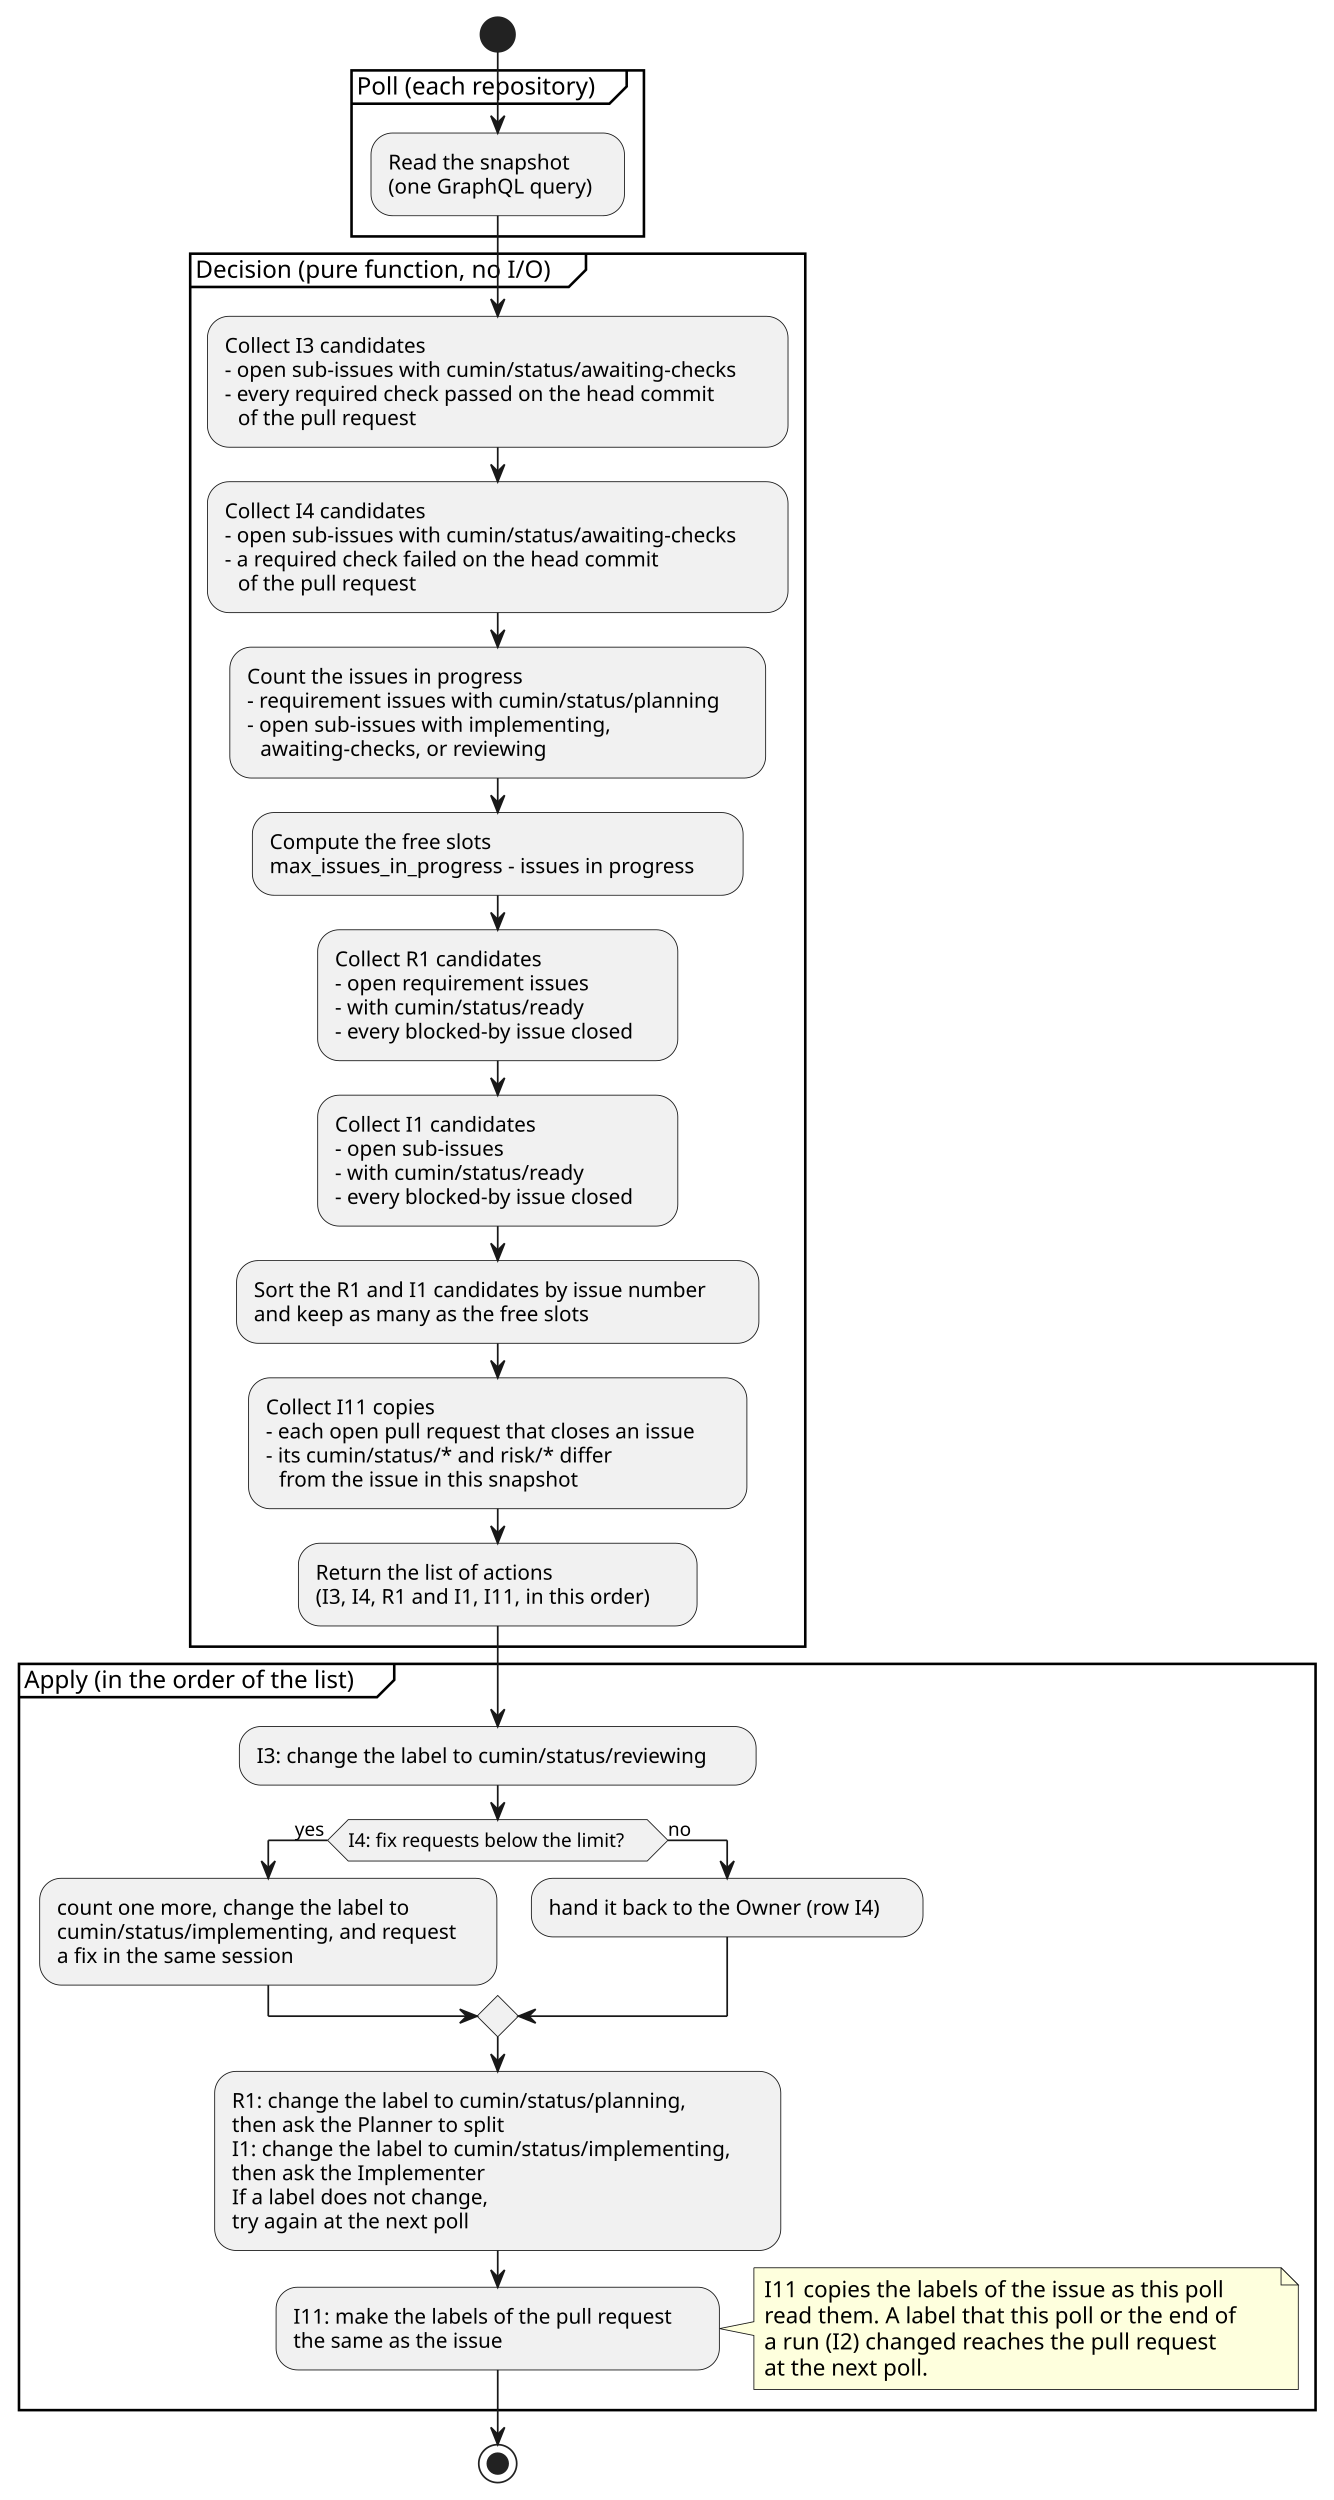
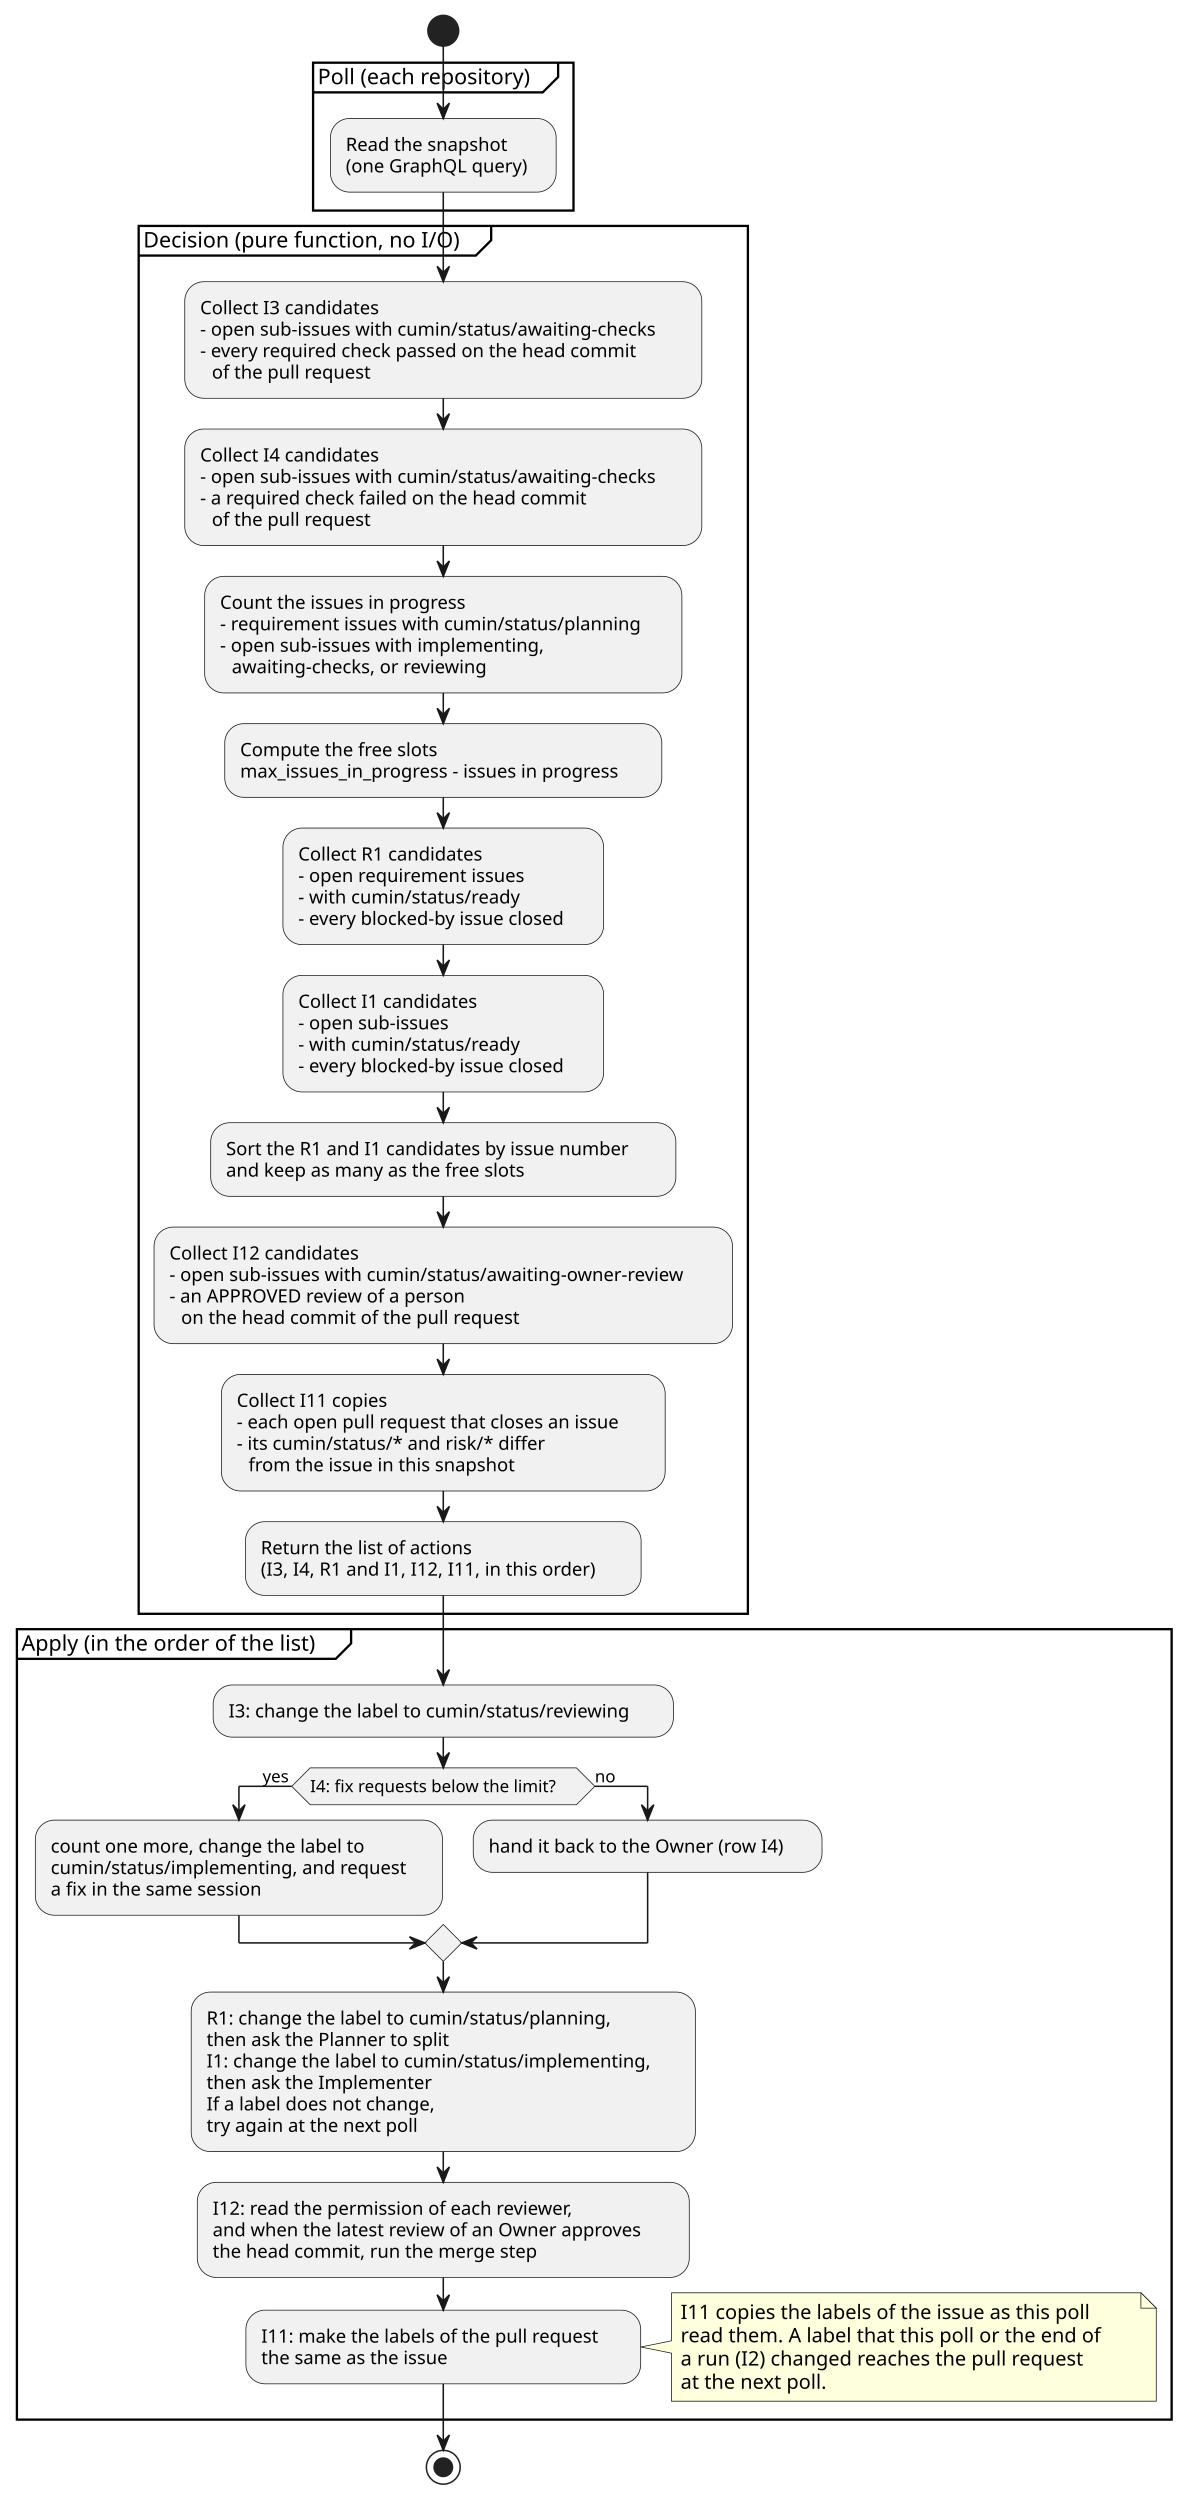
- <svg xmlns="http://www.w3.org/2000/svg" contentStyleType="text/css" data-diagram-type="ACTIVITY" height="1449px" preserveAspectRatio="none" style="width:773px;height:1449px;background:#FFFFFF;" version="1.1" viewBox="0 0 773 1449" width="773px" zoomAndPan="magnify">
+ <svg xmlns="http://www.w3.org/2000/svg" contentStyleType="text/css" data-diagram-type="ACTIVITY" height="1627px" preserveAspectRatio="none" style="width:773px;height:1627px;background:#FFFFFF;" version="1.1" viewBox="0 0 773 1627" width="773px" zoomAndPan="magnify">
  <defs />
  <g>
    <ellipse cx="288.487" cy="20" fill="#222222" rx="10" ry="10" style="stroke:#222222;stroke-width:1;" />
    <rect fill="none" height="96.234" style="stroke:#000000;stroke-width:1.5;" width="169.475" x="203.75" y="40.802" />
    <path d="M363.224,40.802 L363.224,50.099 L353.224,60.099 L203.75,60.099" fill="none" style="stroke:#000000;stroke-width:1.5;" />
    <text fill="#000000" font-family="sans-serif" font-size="14" lengthAdjust="spacing" textLength="149.475" x="206.75" y="54.797">Poll (each repository)</text>
    <rect fill="#F1F1F1" height="47.938" rx="12.5" ry="12.5" style="stroke:#181818;stroke-width:0.5;" width="146.902" x="215.036" y="77.099" />
    <text fill="#000000" font-family="sans-serif" font-size="12" lengthAdjust="spacing" textLength="112.746" x="225.036" y="98.237">Read the snapshot</text>
    <text fill="#000000" font-family="sans-serif" font-size="12" lengthAdjust="spacing" textLength="126.902" x="225.036" y="112.206">(one GraphQL query)</text>
-     <rect fill="none" height="807.359" style="stroke:#000000;stroke-width:1.5;" width="356.5" x="110.237" y="147.036" />
-     <path d="M339.636,147.036 L339.636,156.333 L329.636,166.333 L110.237,166.333" fill="none" style="stroke:#000000;stroke-width:1.5;" />
-     <text fill="#000000" font-family="sans-serif" font-size="14" lengthAdjust="spacing" textLength="219.399" x="113.237" y="161.031">Decision (pure function, no I/O)</text>
+     <rect fill="none" height="903.234" style="stroke:#000000;stroke-width:1.5;" width="396.473" x="90.251" y="147.036" />
+     <path d="M319.65,147.036 L319.65,156.333 L309.65,166.333 L90.251,166.333" fill="none" style="stroke:#000000;stroke-width:1.5;" />
+     <text fill="#000000" font-family="sans-serif" font-size="14" lengthAdjust="spacing" textLength="219.399" x="93.251" y="161.031">Decision (pure function, no I/O)</text>
    <rect fill="#F1F1F1" height="75.875" rx="12.5" ry="12.5" style="stroke:#181818;stroke-width:0.5;" width="336.5" x="120.237" y="183.333" />
    <text fill="#000000" font-family="sans-serif" font-size="12" lengthAdjust="spacing" textLength="125.695" x="130.237" y="204.472">Collect I3 candidates</text>
    <text fill="#000000" font-family="sans-serif" font-size="12" lengthAdjust="spacing" textLength="316.5" x="130.237" y="218.44">- open sub-issues with cumin/status/awaiting-checks</text>
    <text fill="#000000" font-family="sans-serif" font-size="12" lengthAdjust="spacing" textLength="307.119" x="130.237" y="232.409">- every required check passed on the head commit</text>
    <text fill="#000000" font-family="sans-serif" font-size="12" lengthAdjust="spacing" textLength="110.473" x="137.866" y="246.378">of the pull request</text>
    <rect fill="#F1F1F1" height="75.875" rx="12.5" ry="12.5" style="stroke:#181818;stroke-width:0.5;" width="336.5" x="120.237" y="279.208" />
    <text fill="#000000" font-family="sans-serif" font-size="12" lengthAdjust="spacing" textLength="125.695" x="130.237" y="300.347">Collect I4 candidates</text>
    <text fill="#000000" font-family="sans-serif" font-size="12" lengthAdjust="spacing" textLength="316.5" x="130.237" y="314.315">- open sub-issues with cumin/status/awaiting-checks</text>
    <text fill="#000000" font-family="sans-serif" font-size="12" lengthAdjust="spacing" textLength="271.342" x="130.237" y="328.284">- a required check failed on the head commit</text>
    <text fill="#000000" font-family="sans-serif" font-size="12" lengthAdjust="spacing" textLength="110.473" x="137.866" y="342.253">of the pull request</text>
    <rect fill="#F1F1F1" height="75.875" rx="12.5" ry="12.5" style="stroke:#181818;stroke-width:0.5;" width="310.56" x="133.207" y="375.083" />
    <text fill="#000000" font-family="sans-serif" font-size="12" lengthAdjust="spacing" textLength="170.935" x="143.207" y="396.222">Count the issues in progress</text>
    <text fill="#000000" font-family="sans-serif" font-size="12" lengthAdjust="spacing" textLength="290.56" x="143.207" y="410.19">- requirement issues with cumin/status/planning</text>
    <text fill="#000000" font-family="sans-serif" font-size="12" lengthAdjust="spacing" textLength="224.988" x="143.207" y="424.159">- open sub-issues with implementing,</text>
    <text fill="#000000" font-family="sans-serif" font-size="12" lengthAdjust="spacing" textLength="179.057" x="150.835" y="438.128">awaiting-checks, or reviewing</text>
    <rect fill="#F1F1F1" height="47.938" rx="12.5" ry="12.5" style="stroke:#181818;stroke-width:0.5;" width="284.428" x="146.273" y="470.958" />
    <text fill="#000000" font-family="sans-serif" font-size="12" lengthAdjust="spacing" textLength="137.666" x="156.273" y="492.097">Compute the free slots</text>
    <text fill="#000000" font-family="sans-serif" font-size="12" lengthAdjust="spacing" textLength="264.428" x="156.273" y="506.065">max_issues_in_progress - issues in progress</text>
    <rect fill="#F1F1F1" height="75.875" rx="12.5" ry="12.5" style="stroke:#181818;stroke-width:0.5;" width="208.731" x="184.122" y="538.895" />
    <text fill="#000000" font-family="sans-serif" font-size="12" lengthAdjust="spacing" textLength="130.494" x="194.122" y="560.034">Collect R1 candidates</text>
    <text fill="#000000" font-family="sans-serif" font-size="12" lengthAdjust="spacing" textLength="157.371" x="194.122" y="574.003">- open requirement issues</text>
    <text fill="#000000" font-family="sans-serif" font-size="12" lengthAdjust="spacing" textLength="153.598" x="194.122" y="587.972">- with cumin/status/ready</text>
    <text fill="#000000" font-family="sans-serif" font-size="12" lengthAdjust="spacing" textLength="188.731" x="194.122" y="601.94">- every blocked-by issue closed</text>
    <rect fill="#F1F1F1" height="75.875" rx="12.5" ry="12.5" style="stroke:#181818;stroke-width:0.5;" width="208.731" x="184.122" y="634.77" />
    <text fill="#000000" font-family="sans-serif" font-size="12" lengthAdjust="spacing" textLength="125.695" x="194.122" y="655.909">Collect I1 candidates</text>
    <text fill="#000000" font-family="sans-serif" font-size="12" lengthAdjust="spacing" textLength="104.789" x="194.122" y="669.878">- open sub-issues</text>
    <text fill="#000000" font-family="sans-serif" font-size="12" lengthAdjust="spacing" textLength="153.598" x="194.122" y="683.847">- with cumin/status/ready</text>
    <text fill="#000000" font-family="sans-serif" font-size="12" lengthAdjust="spacing" textLength="188.731" x="194.122" y="697.815">- every blocked-by issue closed</text>
    <rect fill="#F1F1F1" height="47.938" rx="12.5" ry="12.5" style="stroke:#181818;stroke-width:0.5;" width="302.727" x="137.124" y="730.645" />
    <text fill="#000000" font-family="sans-serif" font-size="12" lengthAdjust="spacing" textLength="282.727" x="147.124" y="751.784">Sort the R1 and I1 candidates by issue number</text>
    <text fill="#000000" font-family="sans-serif" font-size="12" lengthAdjust="spacing" textLength="211.072" x="147.124" y="765.753">and keep as many as the free slots</text>
-     <rect fill="#F1F1F1" height="75.875" rx="12.5" ry="12.5" style="stroke:#181818;stroke-width:0.5;" width="288.816" x="144.079" y="798.583" />
-     <text fill="#000000" font-family="sans-serif" font-size="12" lengthAdjust="spacing" textLength="106.037" x="154.079" y="819.722">Collect I11 copies</text>
-     <text fill="#000000" font-family="sans-serif" font-size="12" lengthAdjust="spacing" textLength="268.816" x="154.079" y="833.69">- each open pull request that closes an issue</text>
-     <text fill="#000000" font-family="sans-serif" font-size="12" lengthAdjust="spacing" textLength="211.289" x="154.079" y="847.659">- its cumin/status/* and risk/* differ</text>
-     <text fill="#000000" font-family="sans-serif" font-size="12" lengthAdjust="spacing" textLength="185.35" x="161.708" y="861.628">from the issue in this snapshot</text>
-     <rect fill="#F1F1F1" height="47.938" rx="12.5" ry="12.5" style="stroke:#181818;stroke-width:0.5;" width="231.06" x="172.957" y="894.458" />
-     <text fill="#000000" font-family="sans-serif" font-size="12" lengthAdjust="spacing" textLength="147.902" x="182.957" y="915.597">Return the list of actions</text>
-     <text fill="#000000" font-family="sans-serif" font-size="12" lengthAdjust="spacing" textLength="211.06" x="182.957" y="929.565">(I3, I4, R1 and I1, I11, in this order)</text>
-     <rect fill="none" height="432.516" style="stroke:#000000;stroke-width:1.5;" width="751.499" x="11" y="964.395" />
-     <path d="M228.498,964.395 L228.498,973.692 L218.498,983.692 L11,983.692" fill="none" style="stroke:#000000;stroke-width:1.5;" />
-     <text fill="#000000" font-family="sans-serif" font-size="14" lengthAdjust="spacing" textLength="207.498" x="14" y="978.391">Apply (in the order of the list)</text>
-     <rect fill="#F1F1F1" height="33.969" rx="12.5" ry="12.5" style="stroke:#181818;stroke-width:0.5;" width="299.51" x="138.732" y="1000.692" />
-     <text fill="#000000" font-family="sans-serif" font-size="12" lengthAdjust="spacing" textLength="279.51" x="148.732" y="1021.831">I3: change the label to cumin/status/reviewing</text>
-     <polygon fill="#F1F1F1" points="201.848,1054.661,375.125,1054.661,387.125,1066.661,375.125,1078.661,201.848,1078.661,189.848,1066.661,201.848,1054.661" style="stroke:#181818;stroke-width:0.5;" />
-     <text fill="#000000" font-family="sans-serif" font-size="11" lengthAdjust="spacing" textLength="173.277" x="201.848" y="1070.469">I4: fix requests below the limit?</text>
-     <text fill="#000000" font-family="sans-serif" font-size="11" lengthAdjust="spacing" textLength="19.008" x="170.84" y="1064.067">yes</text>
-     <text fill="#000000" font-family="sans-serif" font-size="11" lengthAdjust="spacing" textLength="13.702" x="387.125" y="1064.067">no</text>
-     <rect fill="#F1F1F1" height="61.906" rx="12.5" ry="12.5" style="stroke:#181818;stroke-width:0.5;" width="264.986" x="23" y="1088.661" />
-     <text fill="#000000" font-family="sans-serif" font-size="12" lengthAdjust="spacing" textLength="219.158" x="33" y="1109.8">count one more, change the label to</text>
-     <text fill="#000000" font-family="sans-serif" font-size="12" lengthAdjust="spacing" textLength="244.986" x="33" y="1123.769">cumin/status/implementing, and request</text>
-     <text fill="#000000" font-family="sans-serif" font-size="12" lengthAdjust="spacing" textLength="148.816" x="33" y="1137.737">a fix in the same session</text>
-     <rect fill="#F1F1F1" height="33.969" rx="12.5" ry="12.5" style="stroke:#181818;stroke-width:0.5;" width="226.988" x="307.986" y="1088.661" />
-     <text fill="#000000" font-family="sans-serif" font-size="12" lengthAdjust="spacing" textLength="206.988" x="317.986" y="1109.8">hand it back to the Owner (row I4)</text>
-     <polygon fill="#F1F1F1" points="288.487,1156.567,300.487,1168.567,288.487,1180.567,276.487,1168.567,288.487,1156.567" style="stroke:#181818;stroke-width:0.5;" />
-     <rect fill="#F1F1F1" height="103.812" rx="12.5" ry="12.5" style="stroke:#181818;stroke-width:0.5;" width="328.115" x="124.429" y="1200.567" />
-     <text fill="#000000" font-family="sans-serif" font-size="12" lengthAdjust="spacing" textLength="281.69" x="134.429" y="1221.706">R1: change the label to cumin/status/planning,</text>
-     <text fill="#000000" font-family="sans-serif" font-size="12" lengthAdjust="spacing" textLength="169.359" x="134.429" y="1235.675">then ask the Planner to split</text>
-     <text fill="#000000" font-family="sans-serif" font-size="12" lengthAdjust="spacing" textLength="308.115" x="134.429" y="1249.644">I1: change the label to cumin/status/implementing,</text>
-     <text fill="#000000" font-family="sans-serif" font-size="12" lengthAdjust="spacing" textLength="156.252" x="134.429" y="1263.612">then ask the Implementer</text>
-     <text fill="#000000" font-family="sans-serif" font-size="12" lengthAdjust="spacing" textLength="159.434" x="134.429" y="1277.581">If a label does not change,</text>
-     <text fill="#000000" font-family="sans-serif" font-size="12" lengthAdjust="spacing" textLength="149.25" x="134.429" y="1291.55">try again at the next poll</text>
-     <path d="M436.949,1314.38 L436.949,1345.646 L416.949,1349.646 L436.949,1353.646 L436.949,1384.911 A0,0 0 0 0 436.949,1384.911 L752.499,1384.911 A0,0 0 0 0 752.499,1384.911 L752.499,1324.38 L742.499,1314.38 L436.949,1314.38 A0,0 0 0 0 436.949,1314.38" fill="#FEFFDD" style="stroke:#181818;stroke-width:0.5;" />
-     <path d="M742.499,1314.38 L742.499,1324.38 L752.499,1324.38 L742.499,1314.38" fill="#FEFFDD" style="stroke:#181818;stroke-width:0.5;" />
-     <text fill="#000000" font-family="sans-serif" font-size="13" lengthAdjust="spacing" textLength="288" x="442.949" y="1331.447">I11 copies the labels of the issue as this poll</text>
-     <text fill="#000000" font-family="sans-serif" font-size="13" lengthAdjust="spacing" textLength="294.55" x="442.949" y="1346.58">read them. A label that this poll or the end of</text>
-     <text fill="#000000" font-family="sans-serif" font-size="13" lengthAdjust="spacing" textLength="283.277" x="442.949" y="1361.712">a run (I2) changed reaches the pull request</text>
-     <text fill="#000000" font-family="sans-serif" font-size="13" lengthAdjust="spacing" textLength="103.384" x="442.949" y="1376.845">at the next poll.</text>
-     <rect fill="#F1F1F1" height="47.938" rx="12.5" ry="12.5" style="stroke:#181818;stroke-width:0.5;" width="256.924" x="160.025" y="1325.677" />
-     <text fill="#000000" font-family="sans-serif" font-size="12" lengthAdjust="spacing" textLength="236.924" x="170.025" y="1346.815">I11: make the labels of the pull request</text>
-     <text fill="#000000" font-family="sans-serif" font-size="12" lengthAdjust="spacing" textLength="131.754" x="170.025" y="1360.784">the same as the issue</text>
-     <ellipse cx="288.487" cy="1427.911" fill="none" rx="11" ry="11" style="stroke:#222222;stroke-width:1;" />
-     <ellipse cx="288.487" cy="1427.911" fill="#222222" rx="6" ry="6" style="stroke:#222222;stroke-width:1;" />
+     <rect fill="#F1F1F1" height="75.875" rx="12.5" ry="12.5" style="stroke:#181818;stroke-width:0.5;" width="376.473" x="100.251" y="798.583" />
+     <text fill="#000000" font-family="sans-serif" font-size="12" lengthAdjust="spacing" textLength="133.33" x="110.251" y="819.722">Collect I12 candidates</text>
+     <text fill="#000000" font-family="sans-serif" font-size="12" lengthAdjust="spacing" textLength="356.473" x="110.251" y="833.69">- open sub-issues with cumin/status/awaiting-owner-review</text>
+     <text fill="#000000" font-family="sans-serif" font-size="12" lengthAdjust="spacing" textLength="207.674" x="110.251" y="847.659">- an APPROVED review of a person</text>
+     <text fill="#000000" font-family="sans-serif" font-size="12" lengthAdjust="spacing" textLength="235.688" x="117.879" y="861.628">on the head commit of the pull request</text>
+     <rect fill="#F1F1F1" height="75.875" rx="12.5" ry="12.5" style="stroke:#181818;stroke-width:0.5;" width="288.816" x="144.079" y="894.458" />
+     <text fill="#000000" font-family="sans-serif" font-size="12" lengthAdjust="spacing" textLength="106.037" x="154.079" y="915.597">Collect I11 copies</text>
+     <text fill="#000000" font-family="sans-serif" font-size="12" lengthAdjust="spacing" textLength="268.816" x="154.079" y="929.565">- each open pull request that closes an issue</text>
+     <text fill="#000000" font-family="sans-serif" font-size="12" lengthAdjust="spacing" textLength="211.289" x="154.079" y="943.534">- its cumin/status/* and risk/* differ</text>
+     <text fill="#000000" font-family="sans-serif" font-size="12" lengthAdjust="spacing" textLength="185.35" x="161.708" y="957.503">from the issue in this snapshot</text>
+     <rect fill="#F1F1F1" height="47.938" rx="12.5" ry="12.5" style="stroke:#181818;stroke-width:0.5;" width="257.498" x="159.738" y="990.333" />
+     <text fill="#000000" font-family="sans-serif" font-size="12" lengthAdjust="spacing" textLength="147.902" x="169.738" y="1011.472">Return the list of actions</text>
+     <text fill="#000000" font-family="sans-serif" font-size="12" lengthAdjust="spacing" textLength="237.498" x="169.738" y="1025.44">(I3, I4, R1 and I1, I12, I11, in this order)</text>
+     <rect fill="none" height="514.422" style="stroke:#000000;stroke-width:1.5;" width="751.499" x="11" y="1060.271" />
+     <path d="M228.498,1060.271 L228.498,1069.567 L218.498,1079.567 L11,1079.567" fill="none" style="stroke:#000000;stroke-width:1.5;" />
+     <text fill="#000000" font-family="sans-serif" font-size="14" lengthAdjust="spacing" textLength="207.498" x="14" y="1074.266">Apply (in the order of the list)</text>
+     <rect fill="#F1F1F1" height="33.969" rx="12.5" ry="12.5" style="stroke:#181818;stroke-width:0.5;" width="299.51" x="138.732" y="1096.567" />
+     <text fill="#000000" font-family="sans-serif" font-size="12" lengthAdjust="spacing" textLength="279.51" x="148.732" y="1117.706">I3: change the label to cumin/status/reviewing</text>
+     <polygon fill="#F1F1F1" points="201.848,1150.536,375.125,1150.536,387.125,1162.536,375.125,1174.536,201.848,1174.536,189.848,1162.536,201.848,1150.536" style="stroke:#181818;stroke-width:0.5;" />
+     <text fill="#000000" font-family="sans-serif" font-size="11" lengthAdjust="spacing" textLength="173.277" x="201.848" y="1166.344">I4: fix requests below the limit?</text>
+     <text fill="#000000" font-family="sans-serif" font-size="11" lengthAdjust="spacing" textLength="19.008" x="170.84" y="1159.942">yes</text>
+     <text fill="#000000" font-family="sans-serif" font-size="11" lengthAdjust="spacing" textLength="13.702" x="387.125" y="1159.942">no</text>
+     <rect fill="#F1F1F1" height="61.906" rx="12.5" ry="12.5" style="stroke:#181818;stroke-width:0.5;" width="264.986" x="23" y="1184.536" />
+     <text fill="#000000" font-family="sans-serif" font-size="12" lengthAdjust="spacing" textLength="219.158" x="33" y="1205.675">count one more, change the label to</text>
+     <text fill="#000000" font-family="sans-serif" font-size="12" lengthAdjust="spacing" textLength="244.986" x="33" y="1219.644">cumin/status/implementing, and request</text>
+     <text fill="#000000" font-family="sans-serif" font-size="12" lengthAdjust="spacing" textLength="148.816" x="33" y="1233.612">a fix in the same session</text>
+     <rect fill="#F1F1F1" height="33.969" rx="12.5" ry="12.5" style="stroke:#181818;stroke-width:0.5;" width="226.988" x="307.986" y="1184.536" />
+     <text fill="#000000" font-family="sans-serif" font-size="12" lengthAdjust="spacing" textLength="206.988" x="317.986" y="1205.675">hand it back to the Owner (row I4)</text>
+     <polygon fill="#F1F1F1" points="288.487,1252.442,300.487,1264.442,288.487,1276.442,276.487,1264.442,288.487,1252.442" style="stroke:#181818;stroke-width:0.5;" />
+     <rect fill="#F1F1F1" height="103.812" rx="12.5" ry="12.5" style="stroke:#181818;stroke-width:0.5;" width="328.115" x="124.429" y="1296.442" />
+     <text fill="#000000" font-family="sans-serif" font-size="12" lengthAdjust="spacing" textLength="281.69" x="134.429" y="1317.581">R1: change the label to cumin/status/planning,</text>
+     <text fill="#000000" font-family="sans-serif" font-size="12" lengthAdjust="spacing" textLength="169.359" x="134.429" y="1331.55">then ask the Planner to split</text>
+     <text fill="#000000" font-family="sans-serif" font-size="12" lengthAdjust="spacing" textLength="308.115" x="134.429" y="1345.519">I1: change the label to cumin/status/implementing,</text>
+     <text fill="#000000" font-family="sans-serif" font-size="12" lengthAdjust="spacing" textLength="156.252" x="134.429" y="1359.487">then ask the Implementer</text>
+     <text fill="#000000" font-family="sans-serif" font-size="12" lengthAdjust="spacing" textLength="159.434" x="134.429" y="1373.456">If a label does not change,</text>
+     <text fill="#000000" font-family="sans-serif" font-size="12" lengthAdjust="spacing" textLength="149.25" x="134.429" y="1387.425">try again at the next poll</text>
+     <rect fill="#F1F1F1" height="61.906" rx="12.5" ry="12.5" style="stroke:#181818;stroke-width:0.5;" width="320.182" x="128.396" y="1420.255" />
+     <text fill="#000000" font-family="sans-serif" font-size="12" lengthAdjust="spacing" textLength="255.047" x="138.396" y="1441.394">I12: read the permission of each reviewer,</text>
+     <text fill="#000000" font-family="sans-serif" font-size="12" lengthAdjust="spacing" textLength="300.182" x="138.396" y="1455.362">and when the latest review of an Owner approves</text>
+     <text fill="#000000" font-family="sans-serif" font-size="12" lengthAdjust="spacing" textLength="226.512" x="138.396" y="1469.331">the head commit, run the merge step</text>
+     <path d="M436.949,1492.161 L436.949,1523.427 L416.949,1527.427 L436.949,1531.427 L436.949,1562.692 A0,0 0 0 0 436.949,1562.692 L752.499,1562.692 A0,0 0 0 0 752.499,1562.692 L752.499,1502.161 L742.499,1492.161 L436.949,1492.161 A0,0 0 0 0 436.949,1492.161" fill="#FEFFDD" style="stroke:#181818;stroke-width:0.5;" />
+     <path d="M742.499,1492.161 L742.499,1502.161 L752.499,1502.161 L742.499,1492.161" fill="#FEFFDD" style="stroke:#181818;stroke-width:0.5;" />
+     <text fill="#000000" font-family="sans-serif" font-size="13" lengthAdjust="spacing" textLength="288" x="442.949" y="1509.228">I11 copies the labels of the issue as this poll</text>
+     <text fill="#000000" font-family="sans-serif" font-size="13" lengthAdjust="spacing" textLength="294.55" x="442.949" y="1524.361">read them. A label that this poll or the end of</text>
+     <text fill="#000000" font-family="sans-serif" font-size="13" lengthAdjust="spacing" textLength="283.277" x="442.949" y="1539.494">a run (I2) changed reaches the pull request</text>
+     <text fill="#000000" font-family="sans-serif" font-size="13" lengthAdjust="spacing" textLength="103.384" x="442.949" y="1554.627">at the next poll.</text>
+     <rect fill="#F1F1F1" height="47.938" rx="12.5" ry="12.5" style="stroke:#181818;stroke-width:0.5;" width="256.924" x="160.025" y="1503.458" />
+     <text fill="#000000" font-family="sans-serif" font-size="12" lengthAdjust="spacing" textLength="236.924" x="170.025" y="1524.597">I11: make the labels of the pull request</text>
+     <text fill="#000000" font-family="sans-serif" font-size="12" lengthAdjust="spacing" textLength="131.754" x="170.025" y="1538.565">the same as the issue</text>
+     <ellipse cx="288.487" cy="1605.692" fill="none" rx="11" ry="11" style="stroke:#222222;stroke-width:1;" />
+     <ellipse cx="288.487" cy="1605.692" fill="#222222" rx="6" ry="6" style="stroke:#222222;stroke-width:1;" />
    <line style="stroke:#181818;stroke-width:1;" x1="288.487" x2="288.487" y1="30" y2="77.099" />
    <polygon fill="#181818" points="284.487,67.099,288.487,77.099,292.487,67.099,288.487,71.099" style="stroke:#181818;stroke-width:1;" />
    <line style="stroke:#181818;stroke-width:1;" x1="288.487" x2="288.487" y1="259.208" y2="279.208" />
    <polygon fill="#181818" points="284.487,269.208,288.487,279.208,292.487,269.208,288.487,273.208" style="stroke:#181818;stroke-width:1;" />
    <line style="stroke:#181818;stroke-width:1;" x1="288.487" x2="288.487" y1="355.083" y2="375.083" />
    <polygon fill="#181818" points="284.487,365.083,288.487,375.083,292.487,365.083,288.487,369.083" style="stroke:#181818;stroke-width:1;" />
    <line style="stroke:#181818;stroke-width:1;" x1="288.487" x2="288.487" y1="450.958" y2="470.958" />
    <polygon fill="#181818" points="284.487,460.958,288.487,470.958,292.487,460.958,288.487,464.958" style="stroke:#181818;stroke-width:1;" />
    <line style="stroke:#181818;stroke-width:1;" x1="288.487" x2="288.487" y1="518.895" y2="538.895" />
    <polygon fill="#181818" points="284.487,528.895,288.487,538.895,292.487,528.895,288.487,532.895" style="stroke:#181818;stroke-width:1;" />
    <line style="stroke:#181818;stroke-width:1;" x1="288.487" x2="288.487" y1="614.77" y2="634.77" />
    <polygon fill="#181818" points="284.487,624.77,288.487,634.77,292.487,624.77,288.487,628.77" style="stroke:#181818;stroke-width:1;" />
    <line style="stroke:#181818;stroke-width:1;" x1="288.487" x2="288.487" y1="710.645" y2="730.645" />
    <polygon fill="#181818" points="284.487,720.645,288.487,730.645,292.487,720.645,288.487,724.645" style="stroke:#181818;stroke-width:1;" />
    <line style="stroke:#181818;stroke-width:1;" x1="288.487" x2="288.487" y1="778.583" y2="798.583" />
    <polygon fill="#181818" points="284.487,788.583,288.487,798.583,292.487,788.583,288.487,792.583" style="stroke:#181818;stroke-width:1;" />
    <line style="stroke:#181818;stroke-width:1;" x1="288.487" x2="288.487" y1="874.458" y2="894.458" />
    <polygon fill="#181818" points="284.487,884.458,288.487,894.458,292.487,884.458,288.487,888.458" style="stroke:#181818;stroke-width:1;" />
+     <line style="stroke:#181818;stroke-width:1;" x1="288.487" x2="288.487" y1="970.333" y2="990.333" />
+     <polygon fill="#181818" points="284.487,980.333,288.487,990.333,292.487,980.333,288.487,984.333" style="stroke:#181818;stroke-width:1;" />
    <line style="stroke:#181818;stroke-width:1;" x1="288.487" x2="288.487" y1="125.036" y2="183.333" />
    <polygon fill="#181818" points="284.487,173.333,288.487,183.333,292.487,173.333,288.487,177.333" style="stroke:#181818;stroke-width:1;" />
-     <line style="stroke:#181818;stroke-width:1;" x1="189.848" x2="155.493" y1="1066.661" y2="1066.661" />
-     <line style="stroke:#181818;stroke-width:1;" x1="155.493" x2="155.493" y1="1066.661" y2="1088.661" />
-     <polygon fill="#181818" points="151.493,1078.661,155.493,1088.661,159.493,1078.661,155.493,1082.661" style="stroke:#181818;stroke-width:1;" />
-     <line style="stroke:#181818;stroke-width:1;" x1="387.125" x2="421.481" y1="1066.661" y2="1066.661" />
-     <line style="stroke:#181818;stroke-width:1;" x1="421.481" x2="421.481" y1="1066.661" y2="1088.661" />
-     <polygon fill="#181818" points="417.481,1078.661,421.481,1088.661,425.481,1078.661,421.481,1082.661" style="stroke:#181818;stroke-width:1;" />
-     <line style="stroke:#181818;stroke-width:1;" x1="155.493" x2="155.493" y1="1150.567" y2="1168.567" />
-     <line style="stroke:#181818;stroke-width:1;" x1="155.493" x2="276.487" y1="1168.567" y2="1168.567" />
-     <polygon fill="#181818" points="266.487,1164.567,276.487,1168.567,266.487,1172.567,270.487,1168.567" style="stroke:#181818;stroke-width:1;" />
-     <line style="stroke:#181818;stroke-width:1;" x1="421.481" x2="421.481" y1="1122.63" y2="1168.567" />
-     <line style="stroke:#181818;stroke-width:1;" x1="421.481" x2="300.487" y1="1168.567" y2="1168.567" />
-     <polygon fill="#181818" points="310.487,1164.567,300.487,1168.567,310.487,1172.567,306.487,1168.567" style="stroke:#181818;stroke-width:1;" />
-     <line style="stroke:#181818;stroke-width:1;" x1="288.487" x2="288.487" y1="1034.661" y2="1054.661" />
-     <polygon fill="#181818" points="284.487,1044.661,288.487,1054.661,292.487,1044.661,288.487,1048.661" style="stroke:#181818;stroke-width:1;" />
-     <line style="stroke:#181818;stroke-width:1;" x1="288.487" x2="288.487" y1="1180.567" y2="1200.567" />
-     <polygon fill="#181818" points="284.487,1190.567,288.487,1200.567,292.487,1190.567,288.487,1194.567" style="stroke:#181818;stroke-width:1;" />
-     <line style="stroke:#181818;stroke-width:1;" x1="288.487" x2="288.487" y1="1304.38" y2="1325.677" />
-     <polygon fill="#181818" points="284.487,1315.677,288.487,1325.677,292.487,1315.677,288.487,1319.677" style="stroke:#181818;stroke-width:1;" />
-     <line style="stroke:#181818;stroke-width:1;" x1="288.487" x2="288.487" y1="942.395" y2="1000.692" />
-     <polygon fill="#181818" points="284.487,990.692,288.487,1000.692,292.487,990.692,288.487,994.692" style="stroke:#181818;stroke-width:1;" />
-     <line style="stroke:#181818;stroke-width:1;" x1="288.487" x2="288.487" y1="1373.614" y2="1416.911" />
-     <polygon fill="#181818" points="284.487,1406.911,288.487,1416.911,292.487,1406.911,288.487,1410.911" style="stroke:#181818;stroke-width:1;" />
+     <line style="stroke:#181818;stroke-width:1;" x1="189.848" x2="155.493" y1="1162.536" y2="1162.536" />
+     <line style="stroke:#181818;stroke-width:1;" x1="155.493" x2="155.493" y1="1162.536" y2="1184.536" />
+     <polygon fill="#181818" points="151.493,1174.536,155.493,1184.536,159.493,1174.536,155.493,1178.536" style="stroke:#181818;stroke-width:1;" />
+     <line style="stroke:#181818;stroke-width:1;" x1="387.125" x2="421.481" y1="1162.536" y2="1162.536" />
+     <line style="stroke:#181818;stroke-width:1;" x1="421.481" x2="421.481" y1="1162.536" y2="1184.536" />
+     <polygon fill="#181818" points="417.481,1174.536,421.481,1184.536,425.481,1174.536,421.481,1178.536" style="stroke:#181818;stroke-width:1;" />
+     <line style="stroke:#181818;stroke-width:1;" x1="155.493" x2="155.493" y1="1246.442" y2="1264.442" />
+     <line style="stroke:#181818;stroke-width:1;" x1="155.493" x2="276.487" y1="1264.442" y2="1264.442" />
+     <polygon fill="#181818" points="266.487,1260.442,276.487,1264.442,266.487,1268.442,270.487,1264.442" style="stroke:#181818;stroke-width:1;" />
+     <line style="stroke:#181818;stroke-width:1;" x1="421.481" x2="421.481" y1="1218.505" y2="1264.442" />
+     <line style="stroke:#181818;stroke-width:1;" x1="421.481" x2="300.487" y1="1264.442" y2="1264.442" />
+     <polygon fill="#181818" points="310.487,1260.442,300.487,1264.442,310.487,1268.442,306.487,1264.442" style="stroke:#181818;stroke-width:1;" />
+     <line style="stroke:#181818;stroke-width:1;" x1="288.487" x2="288.487" y1="1130.536" y2="1150.536" />
+     <polygon fill="#181818" points="284.487,1140.536,288.487,1150.536,292.487,1140.536,288.487,1144.536" style="stroke:#181818;stroke-width:1;" />
+     <line style="stroke:#181818;stroke-width:1;" x1="288.487" x2="288.487" y1="1276.442" y2="1296.442" />
+     <polygon fill="#181818" points="284.487,1286.442,288.487,1296.442,292.487,1286.442,288.487,1290.442" style="stroke:#181818;stroke-width:1;" />
+     <line style="stroke:#181818;stroke-width:1;" x1="288.487" x2="288.487" y1="1400.255" y2="1420.255" />
+     <polygon fill="#181818" points="284.487,1410.255,288.487,1420.255,292.487,1410.255,288.487,1414.255" style="stroke:#181818;stroke-width:1;" />
+     <line style="stroke:#181818;stroke-width:1;" x1="288.487" x2="288.487" y1="1482.161" y2="1503.458" />
+     <polygon fill="#181818" points="284.487,1493.458,288.487,1503.458,292.487,1493.458,288.487,1497.458" style="stroke:#181818;stroke-width:1;" />
+     <line style="stroke:#181818;stroke-width:1;" x1="288.487" x2="288.487" y1="1038.271" y2="1096.567" />
+     <polygon fill="#181818" points="284.487,1086.567,288.487,1096.567,292.487,1086.567,288.487,1090.567" style="stroke:#181818;stroke-width:1;" />
+     <line style="stroke:#181818;stroke-width:1;" x1="288.487" x2="288.487" y1="1551.396" y2="1594.692" />
+     <polygon fill="#181818" points="284.487,1584.692,288.487,1594.692,292.487,1584.692,288.487,1588.692" style="stroke:#181818;stroke-width:1;" />
  </g>
</svg>
